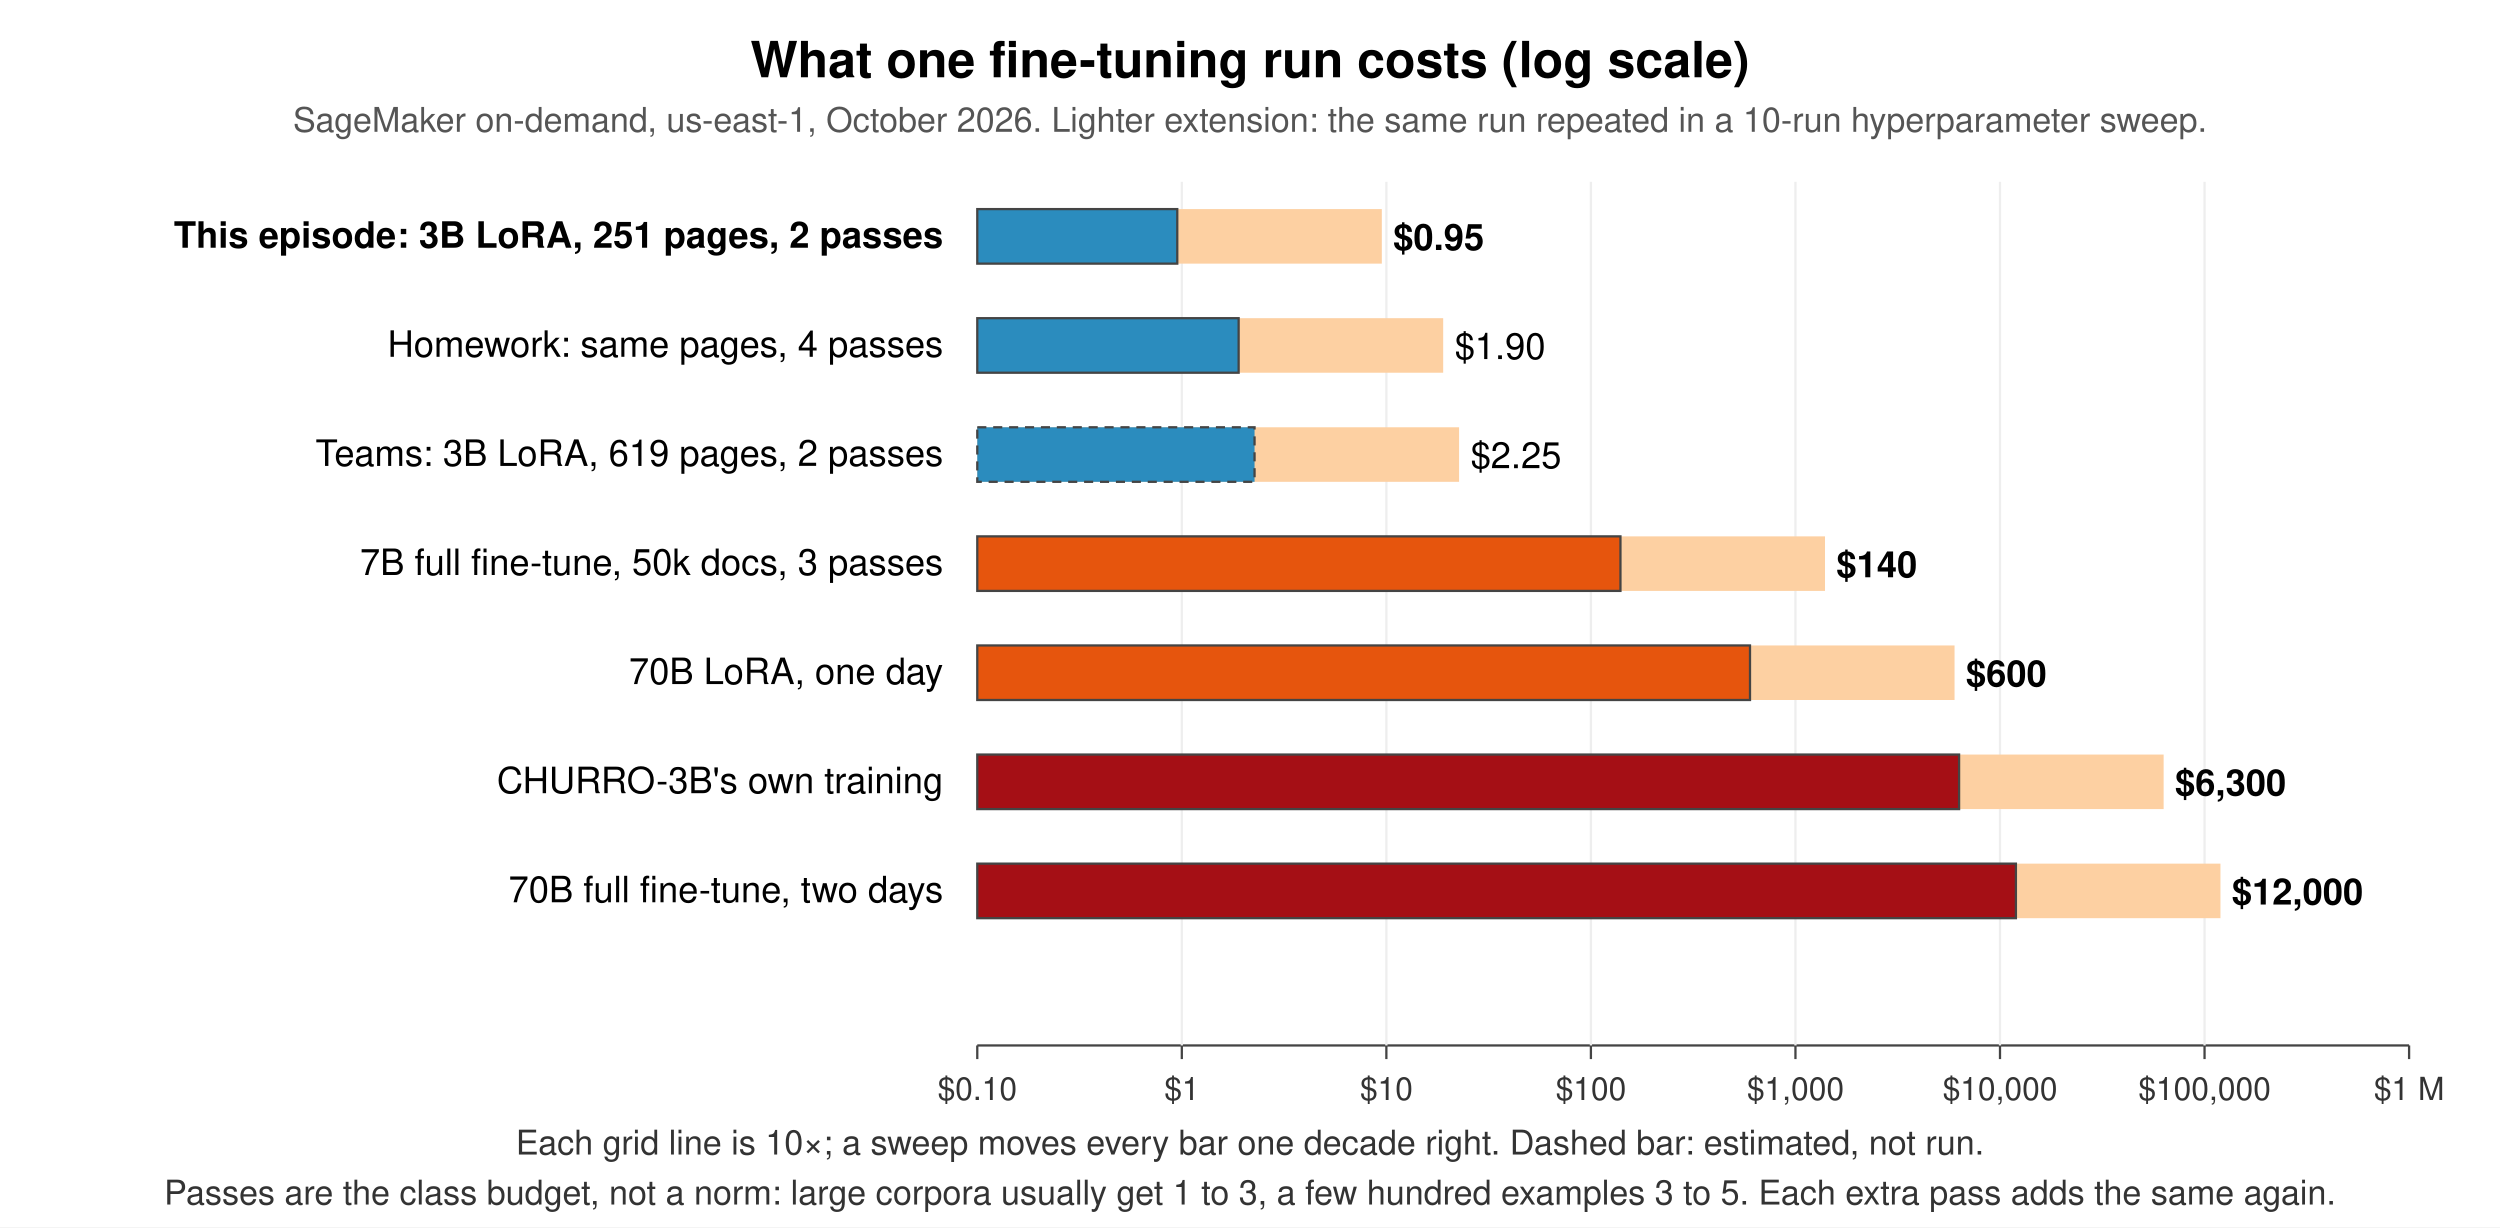
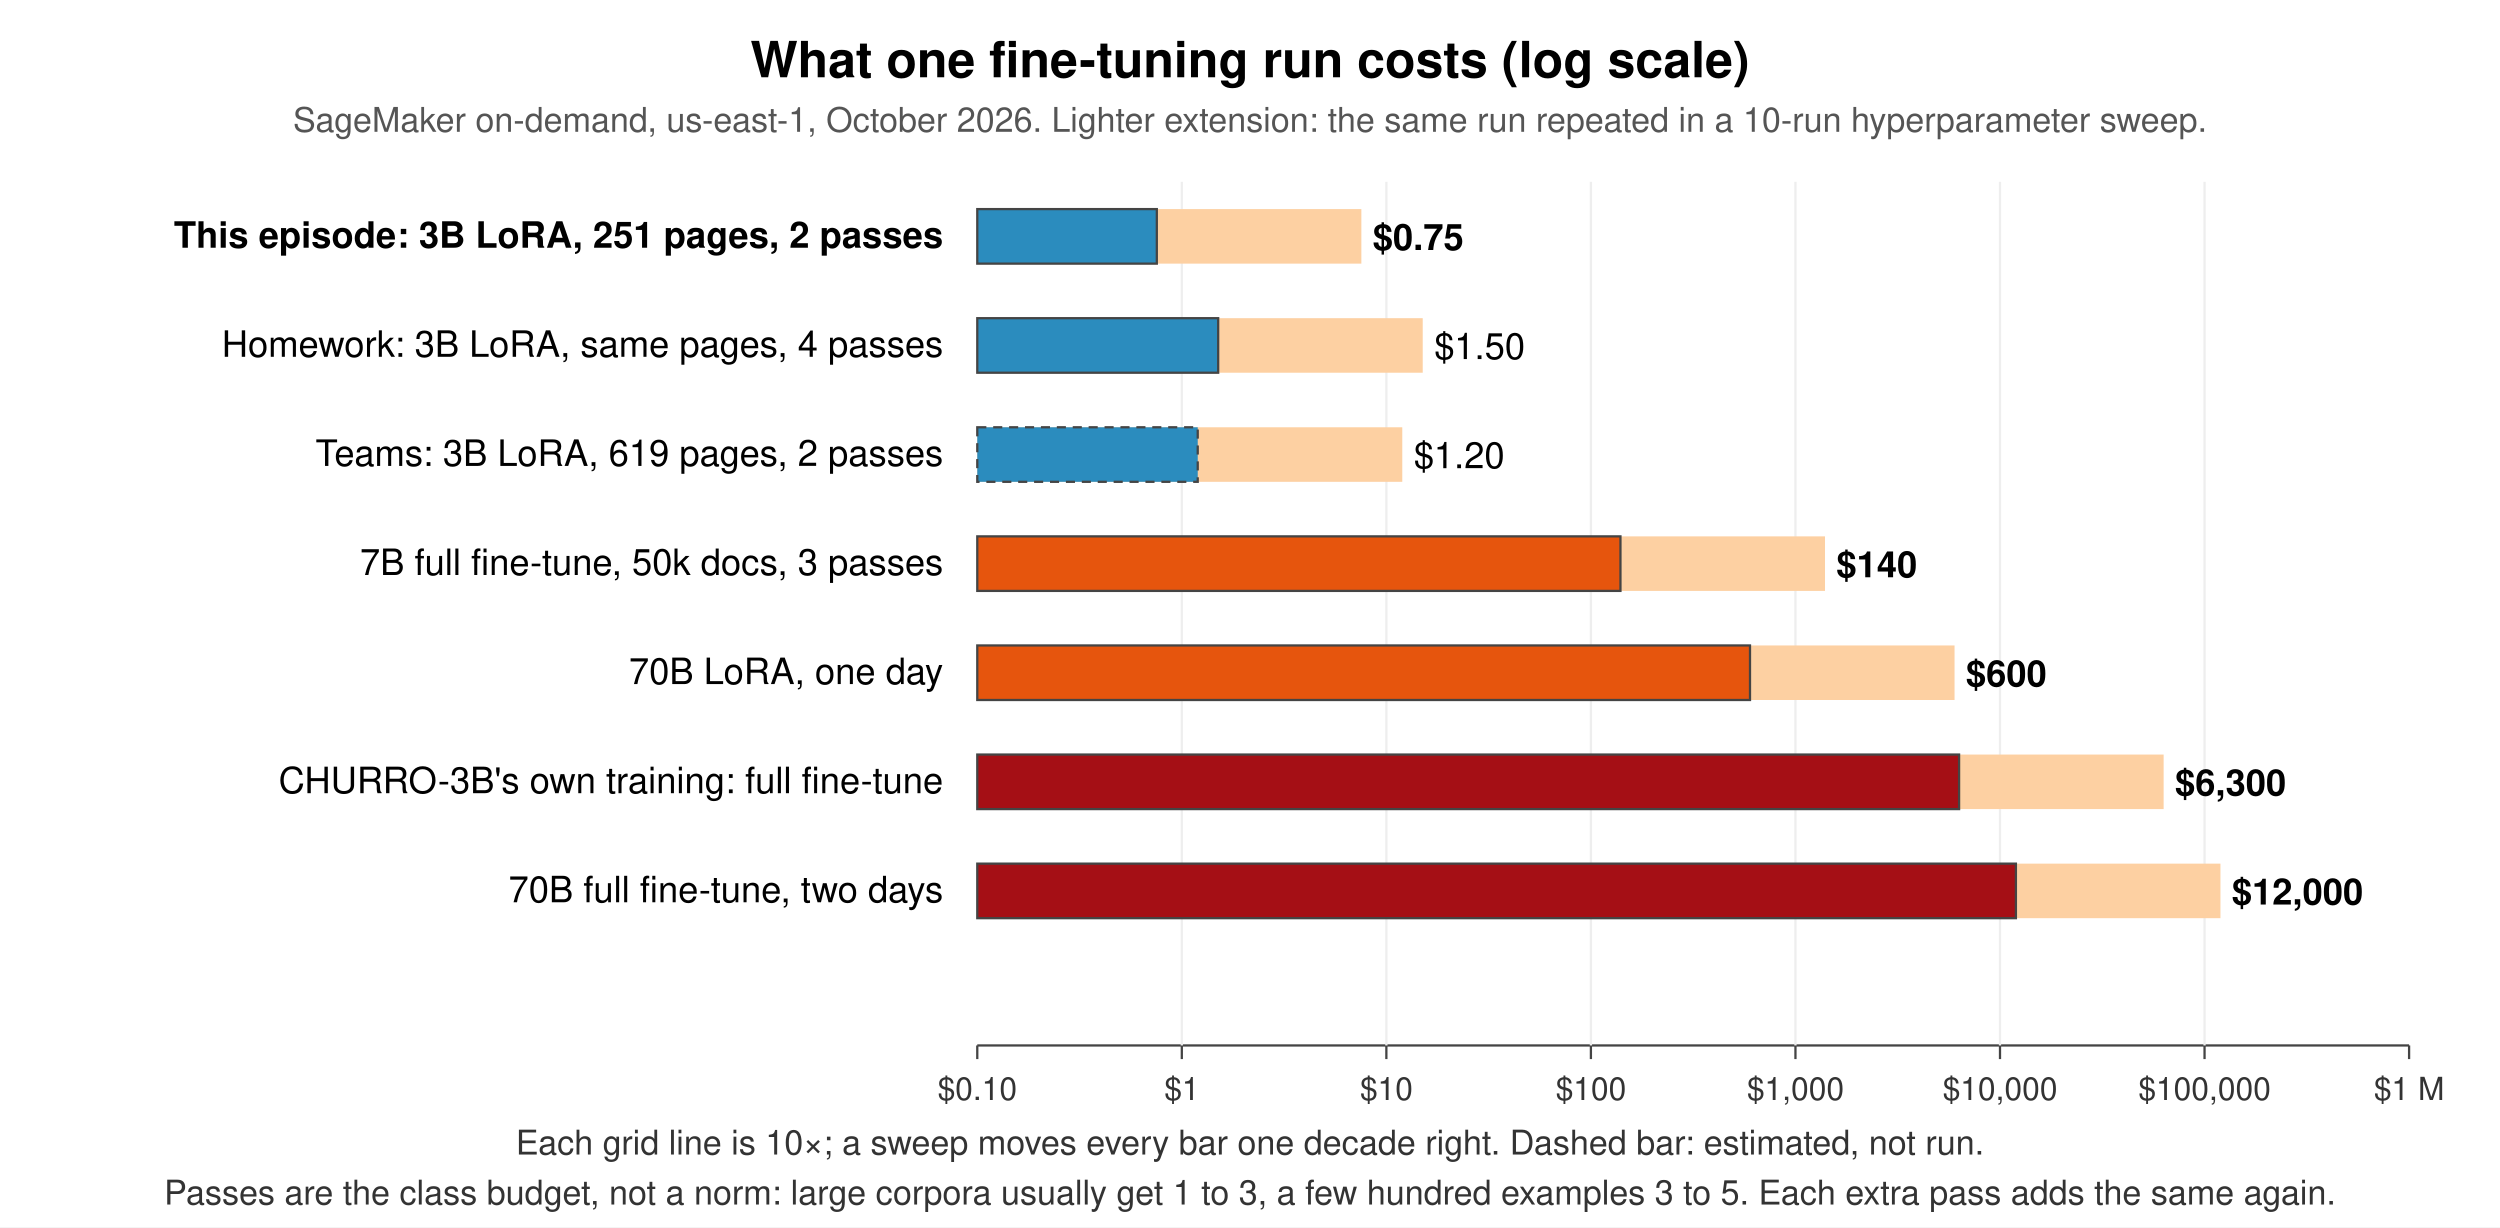
<svg xmlns="http://www.w3.org/2000/svg" width="1100" height="540" viewBox="0 0 1100 540" font-family="Helvetica, Arial, sans-serif" font-size="16">
  <rect width="1100" height="540" fill="#ffffff" />
  <text x="550" y="34" text-anchor="middle" font-weight="bold" font-size="22">What one fine-tuning run costs (log scale)</text>
  <text x="550" y="58" text-anchor="middle" font-size="15" fill="#555">SageMaker on-demand, us-east-1, October 2026. Lighter extension: the same run repeated in a 10-run hyperparameter sweep.</text>
  <line x1="430" y1="460" x2="1060" y2="460" stroke="#444" />
  <g font-size="14" text-anchor="middle" fill="#333">
    <line x1="430" y1="460" x2="430" y2="466" stroke="#444" />
    <text x="430" y="484">$0.10</text>
    <line x1="520" y1="460" x2="520" y2="466" stroke="#444" />
    <text x="520" y="484">$1</text>
    <line x1="610" y1="460" x2="610" y2="466" stroke="#444" />
    <text x="610" y="484">$10</text>
    <line x1="700" y1="460" x2="700" y2="466" stroke="#444" />
    <text x="700" y="484">$100</text>
    <line x1="790" y1="460" x2="790" y2="466" stroke="#444" />
    <text x="790" y="484">$1,000</text>
    <line x1="880" y1="460" x2="880" y2="466" stroke="#444" />
    <text x="880" y="484">$10,000</text>
    <line x1="970" y1="460" x2="970" y2="466" stroke="#444" />
    <text x="970" y="484">$100,000</text>
    <line x1="1060" y1="460" x2="1060" y2="466" stroke="#444" />
    <text x="1060" y="484">$1 M</text>
  </g>
  <g stroke="#eee">
    <line x1="520" y1="80" x2="520" y2="460" />
    <line x1="610" y1="80" x2="610" y2="460" />
    <line x1="700" y1="80" x2="700" y2="460" />
    <line x1="790" y1="80" x2="790" y2="460" />
    <line x1="880" y1="80" x2="880" y2="460" />
    <line x1="970" y1="80" x2="970" y2="460" />
  </g>
  <text x="415" y="109" text-anchor="end" font-weight="bold">This episode: 3B LoRA, 251 pages, 2 passes</text>
-   <rect x="430" y="92" width="178" height="24" fill="#fdd0a2" />
-   <rect x="430" y="92" width="88" height="24" fill="#2b8cbe" stroke="#444" />
-   <text x="613" y="110" font-weight="bold">$0.95</text>
-   <text x="415" y="157" text-anchor="end">Homework: same pages, 4 passes</text>
-   <rect x="430" y="140" width="205" height="24" fill="#fdd0a2" />
-   <rect x="430" y="140" width="115" height="24" fill="#2b8cbe" stroke="#444" />
-   <text x="640" y="158">$1.90</text>
+   <rect x="430" y="92" width="169" height="24" fill="#fdd0a2" />
+   <rect x="430" y="92" width="79" height="24" fill="#2b8cbe" stroke="#444" />
+   <text x="604" y="110" font-weight="bold">$0.75</text>
+   <text x="415" y="157" text-anchor="end">Homework: 3B LoRA, same pages, 4 passes</text>
+   <rect x="430" y="140" width="196" height="24" fill="#fdd0a2" />
+   <rect x="430" y="140" width="106" height="24" fill="#2b8cbe" stroke="#444" />
+   <text x="631" y="158">$1.50</text>
  <text x="415" y="205" text-anchor="end">Teams: 3B LoRA, 619 pages, 2 passes</text>
-   <rect x="430" y="188" width="212" height="24" fill="#fdd0a2" />
-   <rect x="430" y="188" width="122" height="24" fill="#2b8cbe" stroke="#444" stroke-dasharray="4 3" />
-   <text x="647" y="206">$2.25</text>
+   <rect x="430" y="188" width="187" height="24" fill="#fdd0a2" />
+   <rect x="430" y="188" width="97" height="24" fill="#2b8cbe" stroke="#444" stroke-dasharray="4 3" />
+   <text x="622" y="206">$1.20</text>
  <text x="415" y="253" text-anchor="end">7B full fine-tune, 50k docs, 3 passes</text>
  <rect x="430" y="236" width="373" height="24" fill="#fdd0a2" />
  <rect x="430" y="236" width="283" height="24" fill="#e6550d" stroke="#444" />
  <text x="808" y="254" font-weight="bold">$140</text>
  <text x="415" y="301" text-anchor="end">70B LoRA, one day</text>
  <rect x="430" y="284" width="430" height="24" fill="#fdd0a2" />
  <rect x="430" y="284" width="340" height="24" fill="#e6550d" stroke="#444" />
  <text x="865" y="302" font-weight="bold">$600</text>
-   <text x="415" y="349" text-anchor="end">CHURRO-3B's own training</text>
+   <text x="415" y="349" text-anchor="end">CHURRO-3B's own training: full fine-tune</text>
  <rect x="430" y="332" width="522" height="24" fill="#fdd0a2" />
  <rect x="430" y="332" width="432" height="24" fill="#a50f15" stroke="#444" />
  <text x="957" y="350" font-weight="bold">$6,300</text>
  <text x="415" y="397" text-anchor="end">70B full fine-tune, two days</text>
  <rect x="430" y="380" width="547" height="24" fill="#fdd0a2" />
  <rect x="430" y="380" width="457" height="24" fill="#a50f15" stroke="#444" />
  <text x="982" y="398" font-weight="bold">$12,000</text>
  <text x="550" y="508" text-anchor="middle" font-size="15" fill="#333">Each grid line is 10×; a sweep moves every bar one decade right. Dashed bar: estimated, not run.</text>
  <text x="550" y="530" text-anchor="middle" font-size="15" fill="#333">Passes are the class budget, not a norm: large corpora usually get 1 to 3, a few hundred examples 3 to 5. Each extra pass adds the same again.</text>
</svg>
